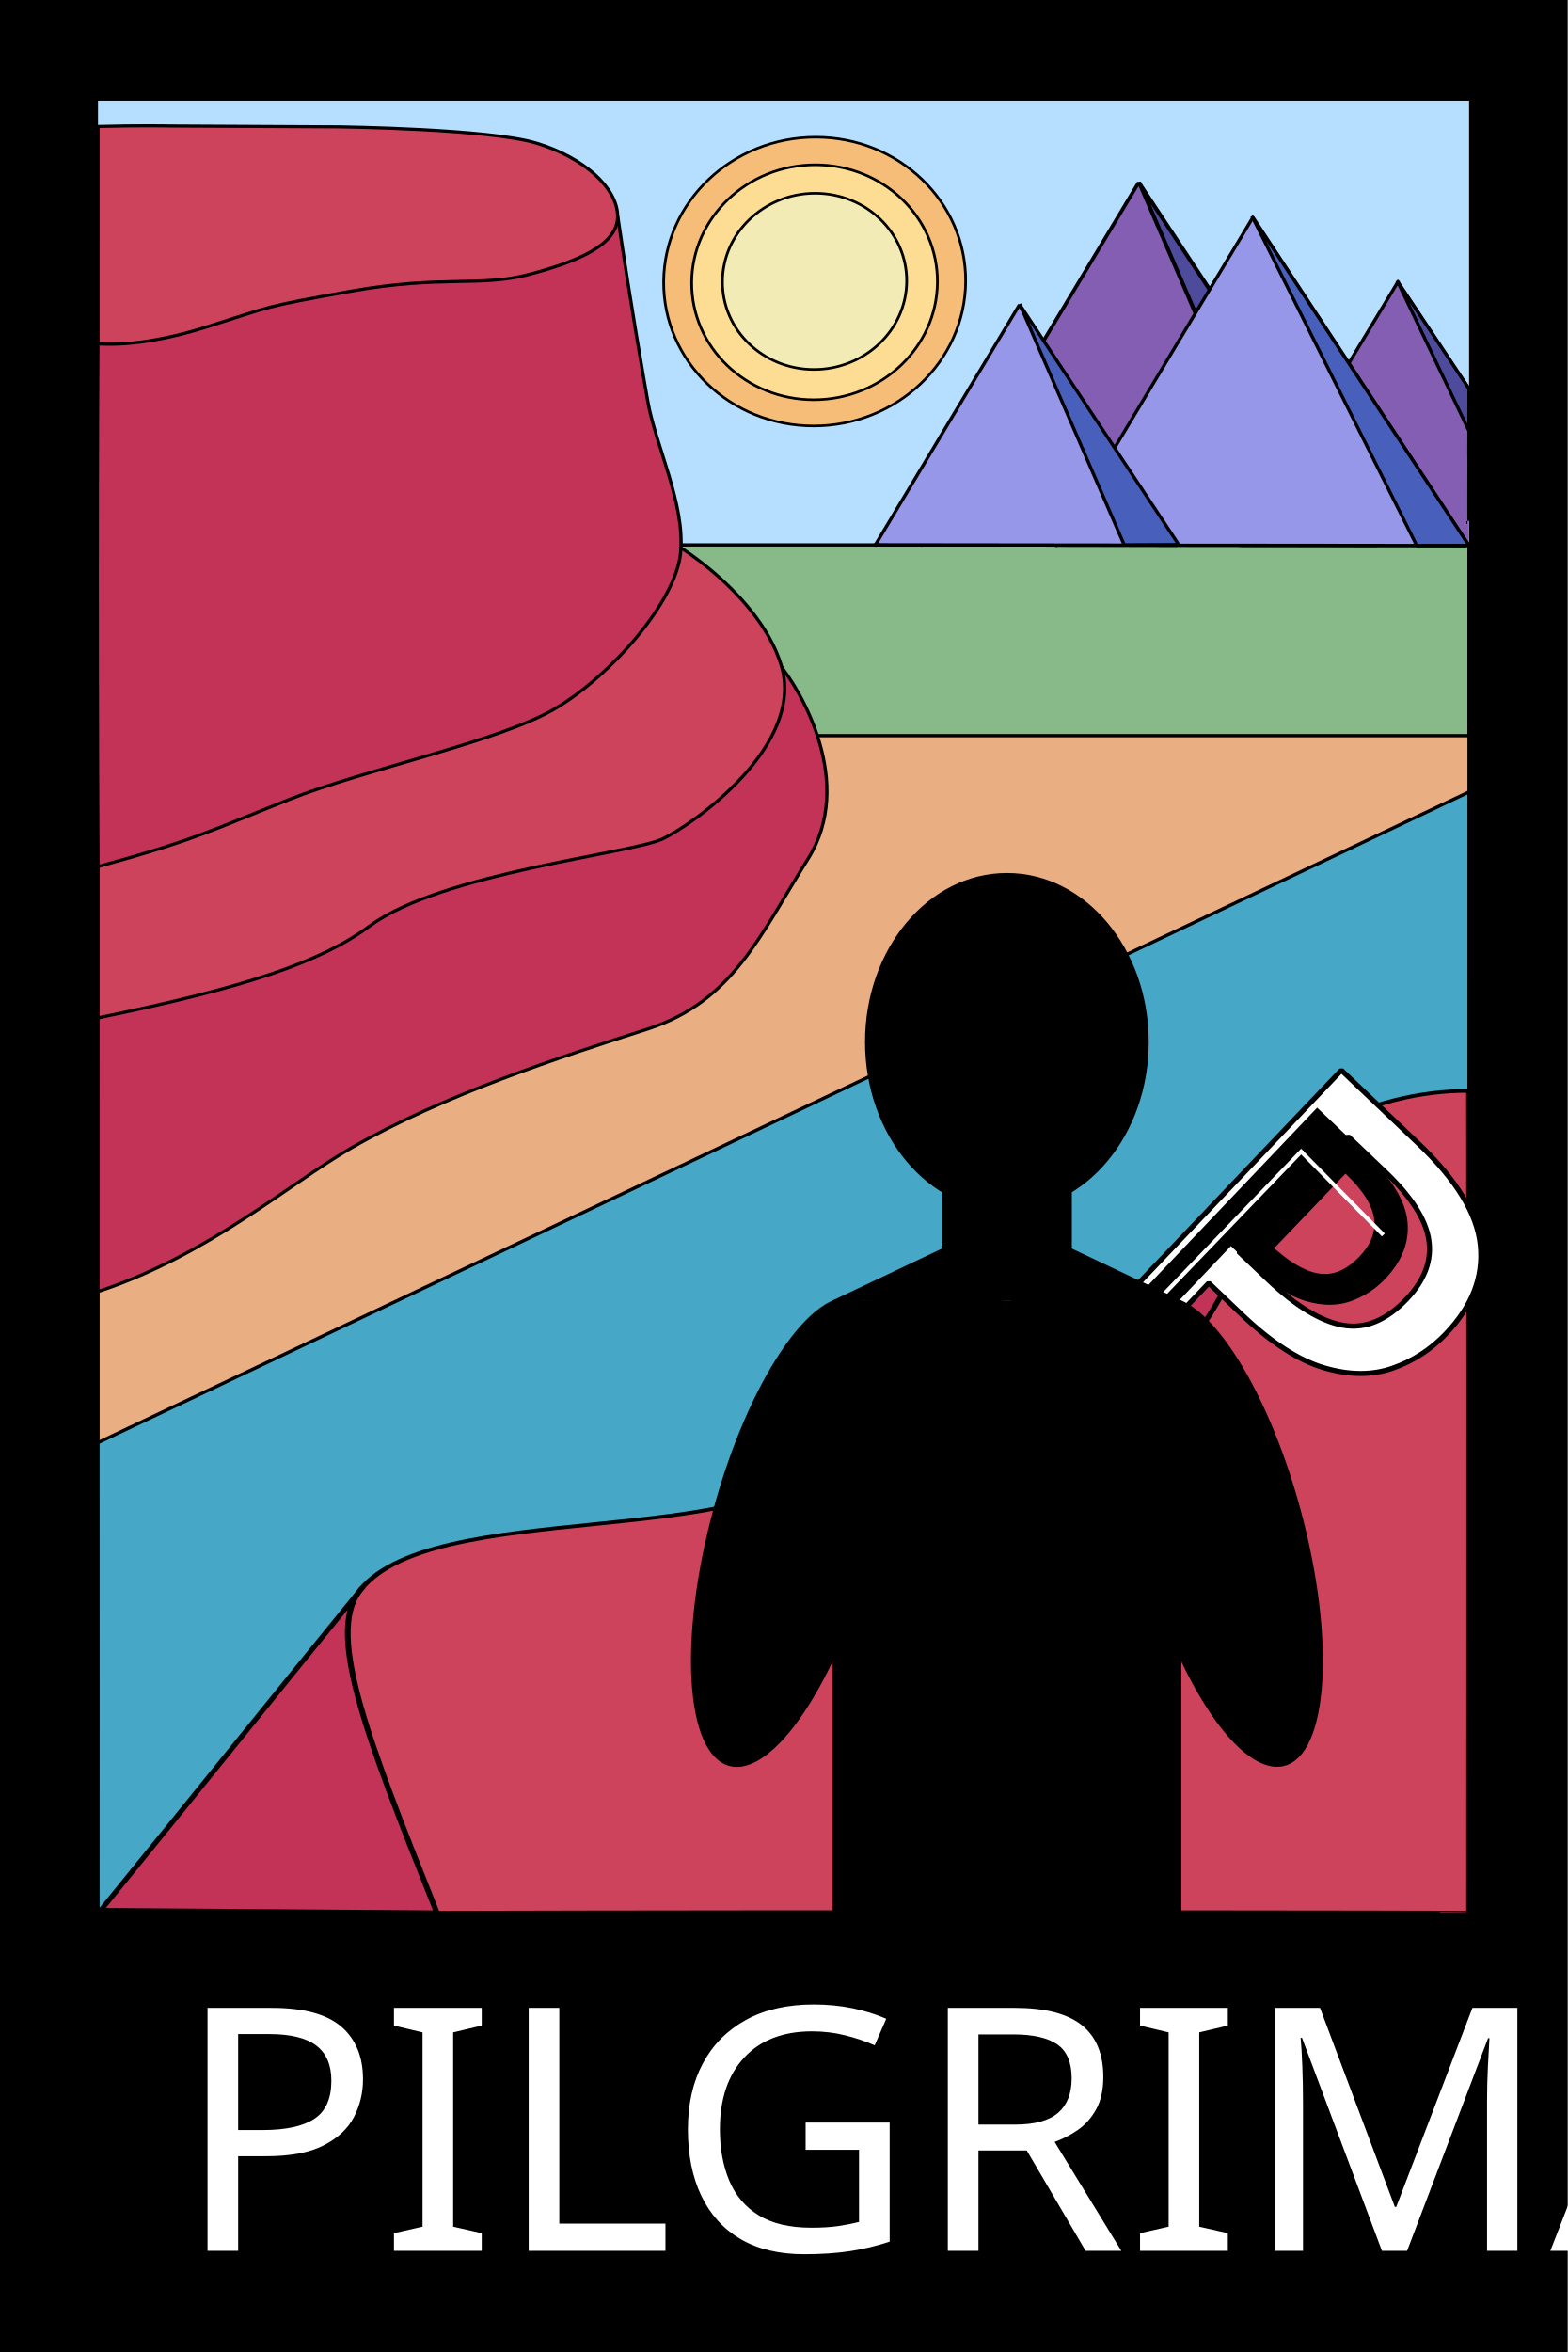
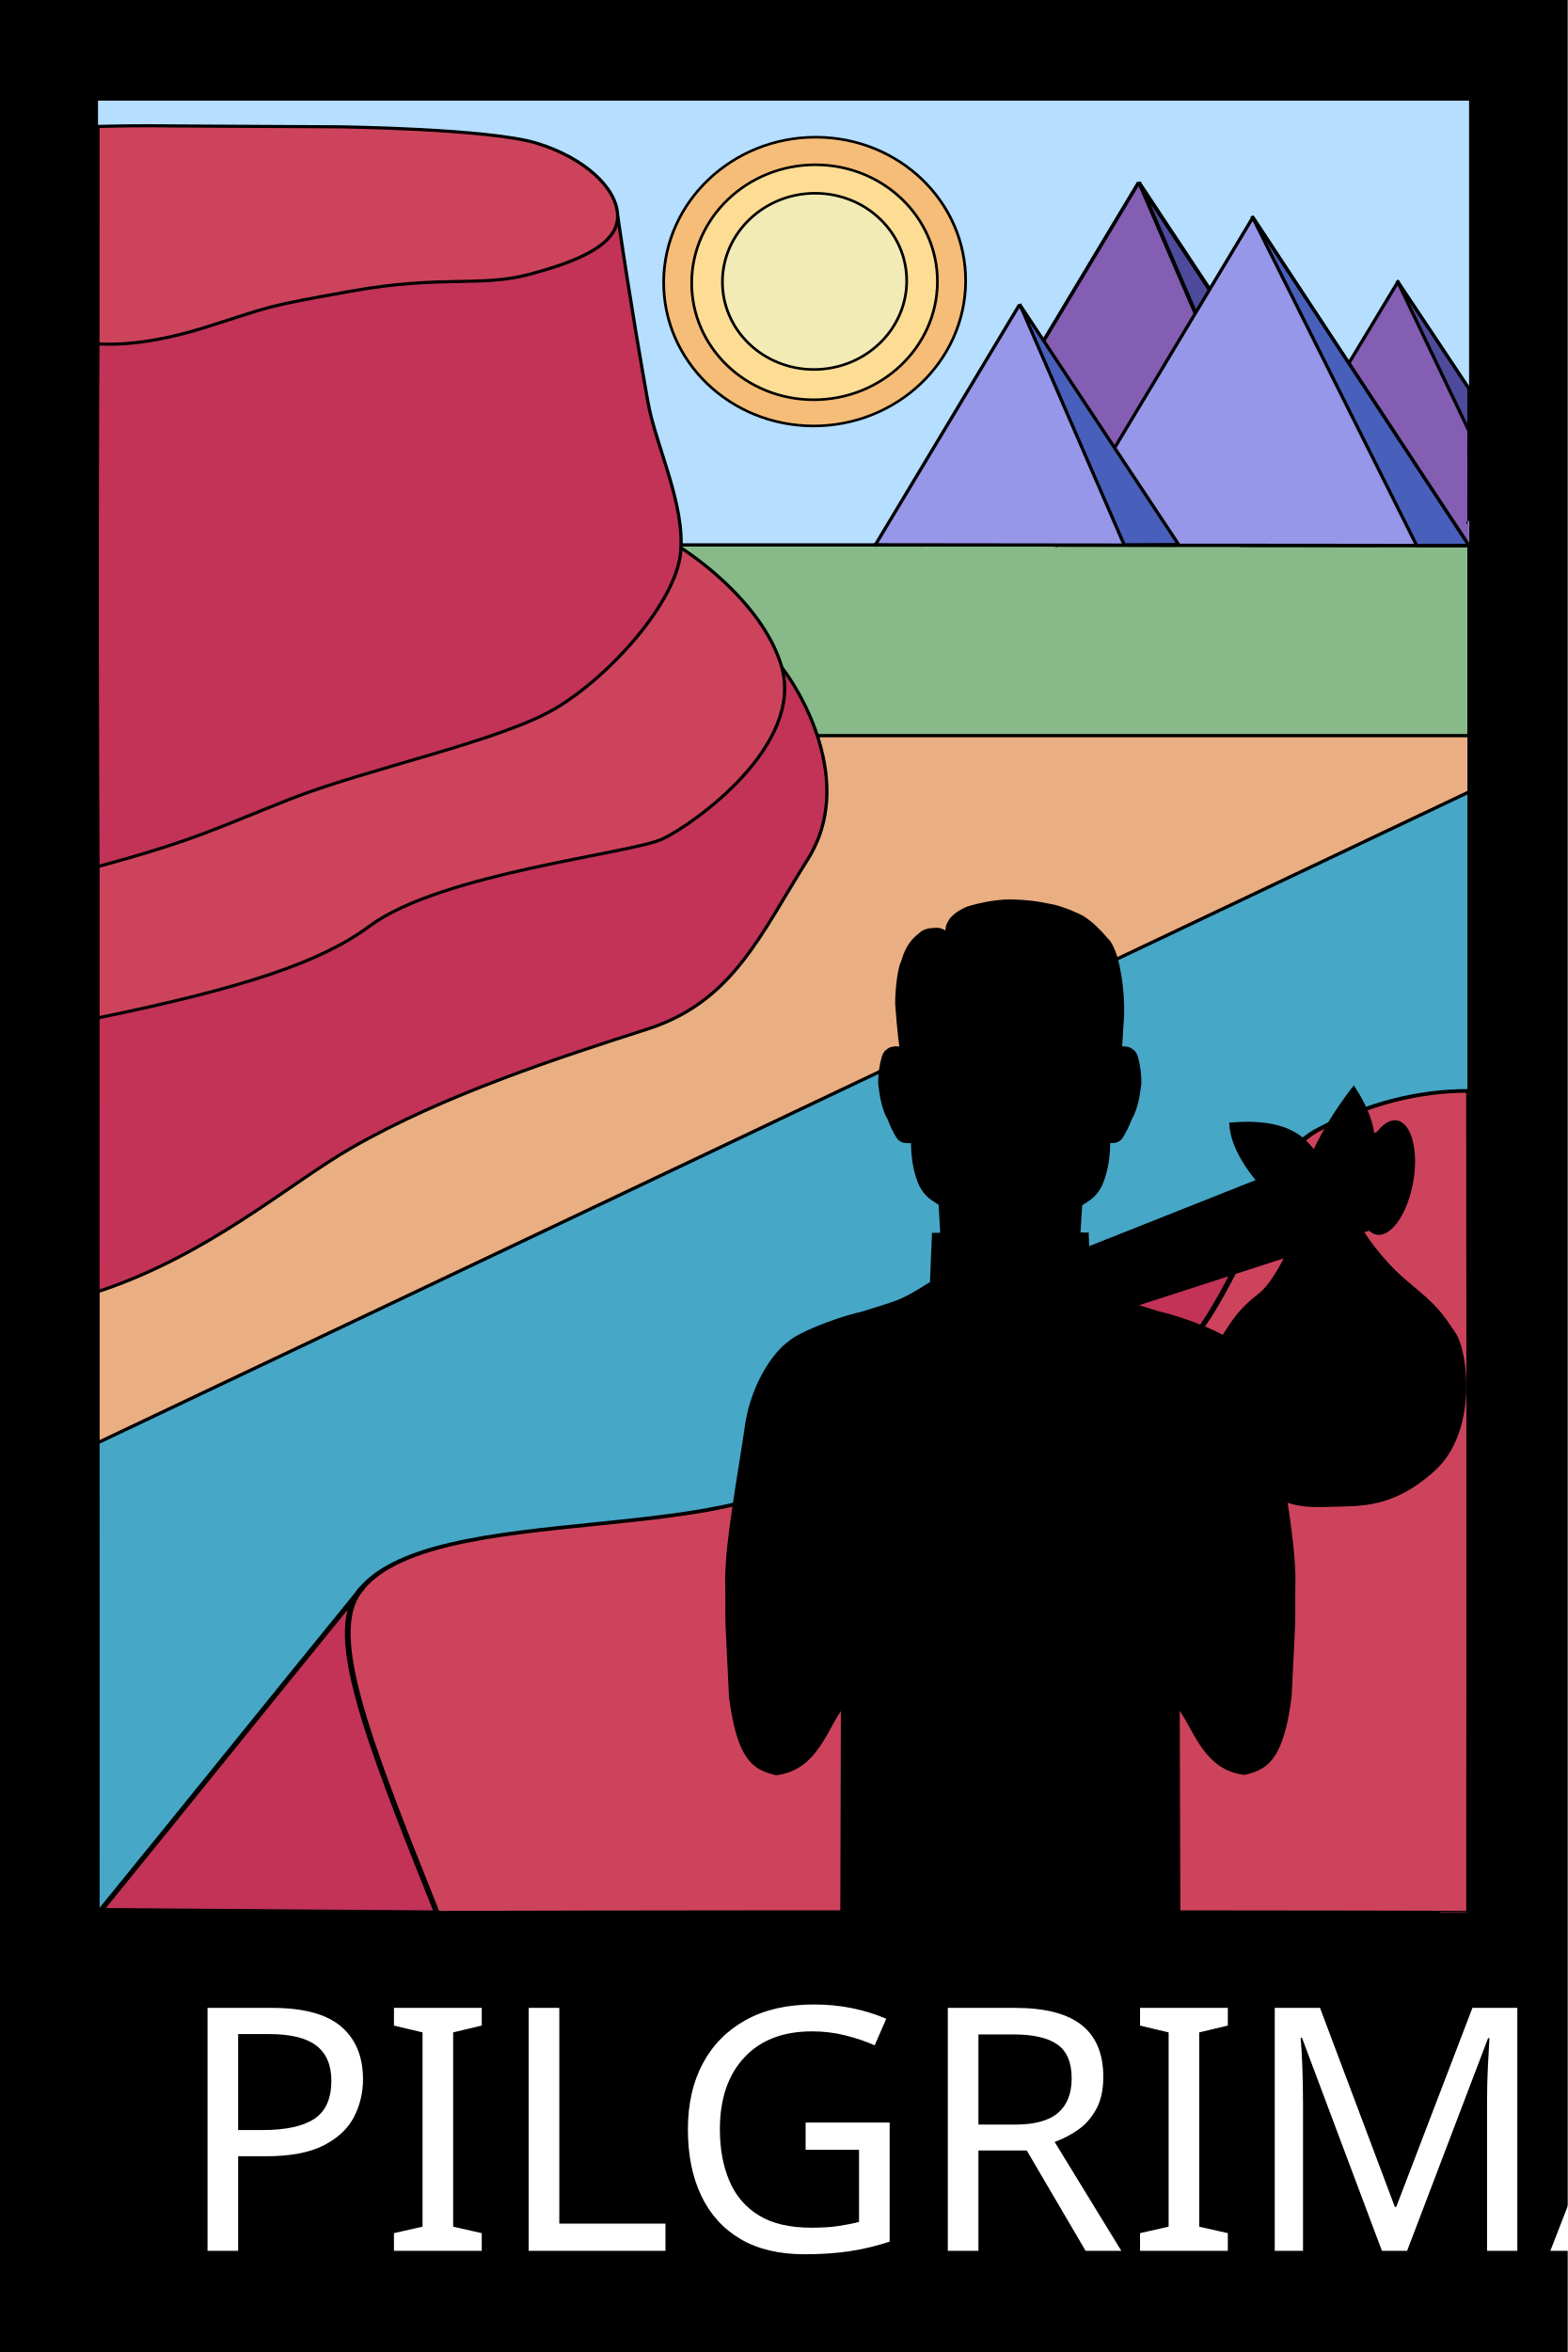
<svg xmlns="http://www.w3.org/2000/svg" xmlns:ns1="http://krita.org/namespaces/svg/krita" width="576pt" height="864pt" viewBox="0 0 576 864">
  <style>
@font-face {
    font-family: "Bebas Neue";
    font-style: normal;
    font-weight: 400;
    src: url("../fonts/bebas-neue.woff2") format("woff2");
}
</style>
  <defs />
  <rect id="shape0" fill="#000000" fill-rule="evenodd" stroke-opacity="0" stroke="#000000" stroke-width="0" stroke-linecap="square" stroke-linejoin="bevel" width="576" height="864" />
  <text id="shape01" ns1:useRichText="true" ns1:textVersion="2" transform="translate(64.125, 826.84)" fill="#ffffff" stroke-opacity="0" stroke="#000000" stroke-width="0" stroke-linecap="square" stroke-linejoin="bevel" font-family="Bebas Neue" font-size="125" font-size-adjust="0.539" font-stretch="normal" letter-spacing="0" word-spacing="0">
    <tspan x="0">PILGRIMAGE</tspan>
  </text>
  <rect id="shape2" transform="matrix(1 0 0 1.094596 36.0075 36.96962)" fill="#b5deff" fill-rule="evenodd" stroke-opacity="0" stroke="#000000" stroke-width="0" stroke-linecap="square" stroke-linejoin="bevel" width="503.762" height="149.313" />
  <ellipse id="shape02" transform="matrix(0.8262983 0.0004597111 -0.006003963 0.7899979 244.2457 50.36194)" rx="67.14" ry="67.14" cx="67.14" cy="67.14" fill="#f5bd77" fill-rule="evenodd" stroke="#000000" stroke-width="1.2" stroke-linecap="square" stroke-linejoin="bevel" />
  <ellipse id="shape01" transform="matrix(0.8262983 0.0004597111 -0.006003963 0.789998 254.4659 60.50567)" rx="54.633" ry="54.633" cx="54.633" cy="54.633" fill="#fcdd93" fill-rule="evenodd" stroke="#000000" stroke-width="1.2" stroke-linecap="square" stroke-linejoin="bevel" />
  <ellipse id="shape02" transform="matrix(0.8262983 0.0004597111 -0.006003963 0.789998 265.6792 70.9769)" rx="40.969" ry="40.969" cx="40.969" cy="40.969" fill="#f2ebb5" fill-rule="evenodd" stroke="#000000" stroke-width="1.2" stroke-linecap="square" stroke-linejoin="bevel" />
  <rect id="shape1" transform="matrix(1 0 0 0.9728056 36.01125 200.3775)" fill="#eaae83" fill-rule="evenodd" stroke="#000000" stroke-width="1.2" stroke-linecap="square" stroke-linejoin="bevel" width="503.756" height="516.127" />
  <rect id="shape03" transform="translate(225.3375, 200.175)" fill="#88b988" fill-rule="evenodd" stroke="#000000" stroke-width="1.2" stroke-linecap="square" stroke-linejoin="bevel" width="314.4" height="70.065" />
  <path id="shape04" transform="matrix(0.9877597 0.1559831 -0.1559831 0.9877597 85.08725 219.1061)" fill="#47a7c7" fill-rule="evenodd" stroke="#000000" stroke-width="1.2" stroke-linecap="square" stroke-linejoin="bevel" d="M0 314.696L460.307 0L482.312 139.367L26.914 485.103L14.927 409.027L9.65894e-15 314.696" />
  <path id="shape05" transform="matrix(1.746438 0 0 1.117121 126.9974 400.7425)" fill="#ce435c" fill-rule="evenodd" stroke="#000000" stroke-width="1.2" stroke-linecap="square" stroke-linejoin="bevel" d="M15.177 270.251C6.537 242.411 1.489 212.184 0.049 180.504C-2.111 132.984 68.448 150.984 94.368 129.024C120.288 107.064 156.768 97.824 171.888 88.104C187.008 78.384 188.809 25.584 204.769 12.624C215.409 3.984 226.02 -0.079 236.339 0.001C236.344 3.701 236.339 7.447 236.343 11.431C236.432 104.544 236.344 270.236 236.345 270.255C236.381 270.112 109.611 269.82 15.177 270.251Z" />
  <path id="shape11" transform="matrix(1.746438 0 0 1.117121 374.22 425.5388)" fill="#c23357" fill-rule="evenodd" stroke="#000000" stroke-width="1.2" stroke-linecap="square" stroke-linejoin="bevel" d="M56.161 0C45.872 38.339 38.272 59.627 33.521 63.586C28.769 67.546 17.543 73.187 0 79.876C0.017 79.99 18.826 52.948 56.161 0Z" />
  <path id="shape21" transform="matrix(1.76032 0 0 1.123217 37.16553 583.1086)" fill="#c23357" fill-rule="evenodd" stroke="#000000" stroke-width="1.2" stroke-linecap="square" stroke-linejoin="bevel" d="M54.566 0C35.497 36.681 19.069 68.779 0 105.46L70.033 106.266C54.913 47.067 46.566 13.28 54.566 0Z" />
  <path id="shape3" transform="matrix(0.991589 0 -0.001135969 0.9566866 36.17322 203.0498)" fill="#c23357" fill-rule="evenodd" stroke="#000000" stroke-width="1.2" stroke-linecap="square" stroke-linejoin="bevel" d="M0.15 283.703C40.95 269.783 70.767 242.399 93.807 228.639C128.367 207.999 171.927 193.479 203.607 182.919C235.287 172.359 245.247 146.919 263.007 117.639C280.767 88.358 260.127 52.599 252.447 42.999C244.767 33.399 206.847 -3.561 164.127 0.279C121.407 4.119 116.127 9.879 74.847 9.399C47.327 9.079 22.687 7.159 0.927 3.639C-0.149 3.886 -0.061 103.938 0.089 236.67C0.11 252.027 0.127 267.553 0.15 283.703Z" />
  <path id="shape4" transform="matrix(0.991589 0 -0.001135969 0.9566866 36.10196 199.5022)" fill="#ce435c" fill-rule="evenodd" stroke="#000000" stroke-width="1.2" stroke-linecap="square" stroke-linejoin="bevel" d="M0.114 182.303C54.471 170.765 82.849 160.801 100.61 147.121C127.25 126.601 197.871 119.279 209.391 113.519C220.911 107.759 262.127 77.547 253.127 46.947C244.127 16.347 204.565 -5.516 214.247 1.227C223.929 7.97 172.922 77.837 86.446 75.387C-0.029 72.937 -0.786 67.039 0.491 67.217C-0.225 68.902 0.028 75.367 0.114 182.303Z" />
  <path id="shape5" transform="matrix(0.991589 0 -0.001135969 0.9566866 35.87184 79.47375)" fill="#c23357" fill-rule="evenodd" stroke="#000000" stroke-width="1.2" stroke-linecap="square" stroke-linejoin="bevel" d="M0.423 249.694C35.877 239.594 42.06 235.937 70.86 224.057C99.66 212.177 149.126 201.638 169.74 189.017C190.354 176.396 214.343 148.053 216.143 129.333C217.943 110.613 206.82 87.977 203.94 71.057C202.02 59.777 197.922 36.16 192.722 0C170.322 13.92 154.38 20.057 143.82 18.617C127.98 16.457 107.34 25.457 77.1 31.577C46.86 37.697 62.34 34.577 35.34 24.137C17.34 17.177 5.47 15.911 0.43 19.991C0.002 42.857 -0.269 143.758 0.423 249.694Z" />
  <path id="shape6" transform="matrix(0.991589 0 -0.001135969 0.9566866 35.99706 46.19106)" fill="#ce435c" fill-rule="evenodd" stroke="#000000" stroke-width="1.2" stroke-linecap="square" stroke-linejoin="bevel" d="M0.079 83.799C0.418 83.54 14.325 85.753 39.907 77.401C65.488 69.05 60.188 69.77 93.841 63.517C127.494 57.264 141.751 62.054 159.812 57.081C177.873 52.108 192.607 45.731 192.598 34.84C192.59 23.95 180.112 12.181 162.417 6.657C144.722 1.133 90.109 0.446 89.575 0.411C89.042 0.376 26.995 0.085 26.657 0.072C26.319 0.06 15.502 -0.169 0.003 0.26C-0.019 9.907 0.081 57.296 0.079 83.799Z" />
  <path id="shape06" transform="matrix(0.9982345 0 0 1.000154 455.2642 103.56)" fill="#845eb2" fill-rule="evenodd" stroke="#000000" stroke-width="1.2" stroke-linecap="square" stroke-linejoin="bevel" d="M58.44 0L0 96.72L84.614 96.814C84.615 96.825 84.624 93.24 84.614 87.796C84.619 87.713 84.575 75.028 84.622 67.775C84.621 67.772 84.536 59.309 84.629 51.625C84.617 51.559 84.615 44.721 84.639 42.887C84.63 42.826 84.641 40.419 84.634 40.389C84.632 39.992 84.631 39.256 84.629 39.255L58.44 0" />
  <path id="shape011" transform="matrix(1.10468 0 0 1.10468 338.4525 67.14)" fill="#845eb2" fill-rule="evenodd" stroke="#000000" stroke-width="1.2" stroke-linecap="square" stroke-linejoin="bevel" d="M0 120.321L72.295 0L151.717 120.491L0 120.321" />
  <path id="shape011" transform="matrix(1.525444 0 0 1.525444 418.8044 67.6071)" fill="#4e4b9c" fill-rule="evenodd" stroke="#000000" stroke-width="0.96" stroke-linecap="square" stroke-linejoin="bevel" d="M0.056 0.111L57.302 86.542L37.284 86.55L0 0" />
  <path id="shape12" transform="translate(513.6292, 103.695)" fill="#4e4b9c" fill-rule="evenodd" stroke="#000000" stroke-width="1.2" stroke-linecap="square" stroke-linejoin="bevel" d="M0 0C8.721 13.039 17.476 26.065 26.104 39.142L26.093 54.585L0 0" />
  <path id="shape07" transform="matrix(0.999798 0 0 1.000978 388.0699 79.83239)" fill="#9797e9" fill-rule="evenodd" stroke="#000000" stroke-width="1.2" stroke-linecap="square" stroke-linejoin="bevel" d="M0 120.321L72.295 0L151.717 120.491C152.029 120.432 50.471 120.327 0 120.321" />
  <path id="shape012" transform="matrix(0.999798 0 0 1.000978 321.6459 112.0545)" fill="#9797e9" stroke="#000000" stroke-width="1.2" stroke-linecap="square" stroke-linejoin="bevel" d="M0 87.993L52.871 0L110.954 88.118L0 87.993" />
  <path id="shape13" transform="translate(374.9033, 112.2438)" fill="#485fbb" fill-rule="evenodd" stroke="#000000" stroke-width="1.2" stroke-linecap="square" stroke-linejoin="bevel" d="M0 0L58.167 87.823L38.141 87.907L0 0" />
  <path id="shape22" transform="translate(460.245, 79.875)" fill="#485fbb" fill-rule="evenodd" stroke="#000000" stroke-width="1.2" stroke-linecap="square" stroke-linejoin="bevel" d="M0 0L79.44 120.48L60.267 120.521L0 0" />
-   <text id="shape08" ns1:useRichText="true" ns1:textVersion="2" transform="matrix(0.07494379 0.07134163 -0.07134163 0.07494379 376.4315 486.3287)" fill="#ffffff" stroke="#000000" stroke-width="18" stroke-linecap="square" stroke-linejoin="bevel" font-family="Bebas Neue" font-size="2000" font-size-adjust="0.539" font-stretch="normal" letter-spacing="0" word-spacing="0">
-     <tspan x="0">P</tspan>
-   </text>
-   <text id="shape013" ns1:useRichText="true" ns1:textVersion="2" transform="matrix(0.07494379 0.07134163 -0.07134163 0.07494379 408.27 467.4712)" fill="#000000" stroke-opacity="0" stroke="#000000" stroke-width="0" stroke-linecap="square" stroke-linejoin="bevel" font-family="Bebas Neue" font-size="1300" font-size-adjust="0.539" font-stretch="normal" letter-spacing="0" word-spacing="0">
-     <tspan x="0">P</tspan>
-   </text>
-   <rect id="shape021" transform="matrix(0.0747479 0.0715469 -0.0715469 0.0747479 480.5341 416.9249)" fill="#000000" fill-rule="evenodd" stroke-opacity="0" stroke="#000000" stroke-width="0" stroke-linecap="square" stroke-linejoin="bevel" width="191.52" height="414.72" />
-   <path id="shape03" transform="matrix(0.1034675 0.0008253829 -0.0008253829 0.1034675 421.9253 422.5735)" fill="none" stroke="#ffffff" stroke-width="14.4" stroke-linecap="square" stroke-linejoin="miter" stroke-miterlimit="2" d="M542.662 0L0 573.135" />
-   <path id="shape04" transform="matrix(0.1034492 -0.002111113 -0.002111113 -0.1034492 479.3688 453.7063)" fill="none" stroke="#ffffff" stroke-width="14.4" stroke-linecap="square" stroke-linejoin="miter" stroke-miterlimit="2" d="M274.295 0L0 289.698" />
-   <rect id="shape09" transform="translate(305.88, 477.78)" fill="#000000" fill-rule="evenodd" stroke-opacity="0" stroke="#000000" stroke-width="0" stroke-linecap="square" stroke-linejoin="bevel" width="128.16" height="224.739" />
-   <rect id="shape14" transform="translate(346.3013, 435.6)" fill="#000000" fill-rule="evenodd" stroke-opacity="0" stroke="#000000" stroke-width="0" stroke-linecap="square" stroke-linejoin="bevel" width="47.518" height="42.259" />
-   <path id="shape23" transform="translate(305.6933, 448.0454)" fill="#000000" fill-rule="evenodd" stroke-opacity="0" stroke="#000000" stroke-width="0" stroke-linecap="square" stroke-linejoin="bevel" d="M0 29.783L62.77 0L62.632 30.293Z" />
-   <ellipse id="shape31" transform="matrix(0.9653571 0.2609324 -0.2609324 0.9653571 285.2304 468.9155)" rx="30.228" ry="89.04" cx="30.228" cy="89.04" fill="#000000" fill-rule="evenodd" stroke-opacity="0" stroke="#000000" stroke-width="0" stroke-linecap="square" stroke-linejoin="bevel" />
-   <path id="shape014" transform="matrix(-1 0 0 1 434.2098 448.0494)" fill="#000000" fill-rule="evenodd" stroke-opacity="0" stroke="#000000" stroke-width="0" stroke-linecap="square" stroke-linejoin="bevel" d="M0 29.783L62.77 0L62.632 30.293Z" />
-   <rect id="shape41" transform="translate(317.8303, 320.6971)" fill="#000000" fill-rule="evenodd" stroke-opacity="0" stroke="#000000" stroke-width="0" stroke-linecap="square" stroke-linejoin="bevel" width="104.238" height="124.138" rx="52.08" ry="62.069" />
-   <ellipse id="shape015" transform="matrix(-0.965357 0.2609324 0.2609324 0.965357 454.6917 468.876)" rx="30.228" ry="89.04" cx="30.228" cy="89.04" fill="#000000" fill-rule="evenodd" stroke-opacity="0" stroke="#000000" stroke-width="0" stroke-linecap="square" stroke-linejoin="bevel" />
+   <path id="shape61" transform="matrix(2.807332 -1.563612 1.563612 2.807332 449.2426 413.7512)" fill="#000000" fill-rule="evenodd" stroke-opacity="0" stroke="#000000" stroke-width="0" stroke-linecap="square" stroke-linejoin="bevel" d="M5.789 14.251C2.755 13 0.941 10.764 0.347 7.544C-0.246 4.323 -0.079 1.809 0.85 0C4.52 1.61 6.734 3.583 7.489 5.918C8.245 8.253 8.083 10.668 7.003 13.164C7.003 13.164 6.599 13.526 5.789 14.251Z" />
+   <path id="shape013" transform="matrix(2.729319 1.696116 -1.696116 2.729319 496.7195 398.2548)" fill="#000000" fill-rule="evenodd" stroke-opacity="0" stroke="#000000" stroke-width="0" stroke-linecap="square" stroke-linejoin="bevel" d="M4.857 13.832C2.493 14.692 1.034 13.559 0.481 10.433C-0.073 7.307 -0.148 3.829 0.254 0C3.675 1.563 5.737 3.478 6.441 5.744C7.146 8.01 6.995 10.354 5.989 12.777C5.989 12.777 5.611 13.129 4.857 13.832Z" />
+   <path id="shape7" transform="matrix(3.206123 -0.2162632 0.2162632 3.206123 439.656 451.6506)" fill="#000000" fill-rule="evenodd" stroke-opacity="0" stroke="#000000" stroke-width="0" stroke-linecap="square" stroke-linejoin="bevel" d="M18.306 0.152C19.924 3.258 21.774 5.782 23.855 7.725C26.977 10.639 27.37 11.43 28.732 13.769C30.094 16.108 30.473 25.253 25.363 29.311C20.253 33.37 16.57 32.776 13.246 32.667C9.922 32.559 8.44 32.38 4.504 29.779C0.568 27.178 -1.193 17.714 0.871 14.273C2.936 10.831 4.38 9.248 6.614 7.772C8.848 6.296 11.946 0.169 11.31 0.015C11.779 -0.113 12.713 0.63 18.306 0.152Z" />
+   <ellipse id="shape08" transform="matrix(1.295384 0.2410393 -0.2390118 1.320657 503.7167 409.824)" rx="7.445" ry="15.88" cx="7.445" cy="15.88" fill="#000000" fill-rule="evenodd" stroke-opacity="0" stroke="#000000" stroke-width="0" stroke-linecap="square" stroke-linejoin="bevel" />
+   <path id="shape14" transform="matrix(1.145418 0.660712 -0.6505106 1.168629 439.0777 373.2794)" fill="#000000" fill-rule="evenodd" stroke-opacity="0" stroke="#000000" stroke-width="0" stroke-linecap="square" stroke-linejoin="bevel" d="M71.52 26.88L15.12 87.6L0 75.84L61.92 0C61.92 0 65.12 8.96 71.52 26.88Z" />
+   <path id="shape09" transform="matrix(-0.5478591 -0.04114148 -0.04114148 0.5478591 337.7448 385.8068)" fill="#000000" fill-rule="evenodd" stroke="#000000" stroke-width="3.048" stroke-linecap="square" stroke-linejoin="bevel" d="M12.728 0.212C14.941 -0.267 17.048 0.099 19.092 0.976C20.706 2.074 22.374 3.01 23.165 6.576C24.367 12.028 24.675 18.308 24.183 24.268C22.485 32.427 20.926 39.906 16.228 47.051C15.268 49.044 12.246 55.49 8.591 59.651C5.982 61.533 3.373 61.042 0.764 60.797L0 21.34C2.391 8.491 6.633 1.448 12.728 0.212Z" />
+   <path id="shape014" transform="matrix(0.5480967 -0.03784459 0.03784459 0.5480967 404.3534 385.7715)" fill="#000000" fill-rule="evenodd" stroke="#000000" stroke-width="3.048" stroke-linecap="square" stroke-linejoin="bevel" d="M12.728 0.212C14.941 -0.267 17.048 0.099 19.092 0.976C20.706 2.074 22.374 3.01 23.165 6.576C24.367 12.028 24.675 18.308 24.183 24.268C22.485 32.427 20.926 39.906 16.228 47.051C15.268 49.044 12.246 55.49 8.591 59.651C5.982 61.533 3.373 61.042 0.764 60.797L0 21.34C2.391 8.491 6.633 1.448 12.728 0.212Z" />
+   <path id="shape015" transform="matrix(0.5193789 0.00156241 -0.00156241 0.5193789 335.2236 387.5578)" fill="#000000" fill-rule="evenodd" stroke="#000000" stroke-width="3.048" stroke-linecap="square" stroke-linejoin="bevel" d="M0 0.655L0.764 63.785C1.038 74.546 2.951 83.995 6.619 92.041C11.201 100.336 15.783 101.807 20.365 105.024L21.637 126.406L69.495 126.406L69.495 1.164C68.646 -0.194 45.481 -0.364 0 0.655Z" />
+   <path id="shape021" transform="matrix(-0.5193789 -0.00156241 -0.00156241 0.5193789 407.5983 387.7781)" fill="#000000" fill-rule="evenodd" stroke="#000000" stroke-width="3.048" stroke-linecap="square" stroke-linejoin="bevel" d="M0 0.655L0.764 63.785C1.038 74.546 2.951 83.995 6.619 92.041C11.201 100.336 15.783 101.807 20.365 105.024L21.637 126.406L69.495 126.406L69.495 1.164C68.646 -0.194 45.481 -0.364 0 0.655Z" />
+   <path id="shape15" transform="matrix(0.4862527 0.001462759 -0.001462759 0.4862527 329.7582 330.9979)" fill="#000000" fill-rule="evenodd" stroke="#000000" stroke-width="3.048" stroke-linecap="square" stroke-linejoin="bevel" d="M5.494 126.388C3.32 111.821 1.435 96.869 0.275 80.95C-0.698 75.808 0.985 53.034 4.094 46.584C5.036 45.042 6.735 33.223 17.204 25.583C19.551 23.089 23.003 21.884 27.386 21.765C32.866 20.952 35.01 23.475 38.332 24.82C36.88 19.561 39.054 16.84 40.877 13.873C44.361 9.895 48.6 7.427 53.096 5.473C63.359 2.338 74.651 0.083 85.592 0C96.573 0.282 104.064 0.931 117.881 3.818C127.355 6.194 134.076 9.461 139.137 11.837C148.166 17.365 153.929 24.345 160.011 31.183C165.241 40.093 166.536 49.002 168.157 57.912C169.496 67.331 170.292 76.749 169.939 86.168C169.43 94.771 168.92 103.579 168.411 111.878C168.46 116.09 167.738 121.458 167.139 126.643C167.139 126.643 113.257 126.558 5.494 126.388Z" />
+   <path id="shape010" transform="matrix(0.4882221 0 0 0.4882221 267.1924 452.7586)" fill="#000000" fill-rule="evenodd" stroke="#000000" stroke-width="3.048" stroke-linecap="square" stroke-linejoin="bevel" d="M155.575 1.818L213.895 0L213.895 516.848L86.606 516.848L87.081 355.421L86.452 356.224L85.833 357.047L85.223 357.891L84.621 358.754L84.026 359.634L83.438 360.532L82.856 361.445L82.279 362.373L81.707 363.315L81.138 364.27L80.572 365.237L80.008 366.214L79.446 367.202L78.884 368.198L78.322 369.202L77.76 370.213L77.196 371.229L76.63 372.25L76.06 373.276L75.487 374.303L74.91 375.333L74.327 376.363L73.738 377.394L73.142 378.422L72.539 379.449L71.928 380.472L71.307 381.491L70.677 382.505L70.037 383.512L69.385 384.512L68.721 385.504L68.045 386.486L67.355 387.458L66.651 388.419L65.932 389.367L65.197 390.302L64.446 391.222L63.678 392.127L62.892 393.016L62.087 393.887L61.263 394.74L60.418 395.574L59.553 396.386L58.666 397.178L57.757 397.947L56.824 398.693L55.868 399.414L54.887 400.109L53.881 400.779L52.848 401.42L51.789 402.033L50.702 402.617L49.587 403.17L48.443 403.692L47.269 404.181L46.064 404.636L44.828 405.057L43.56 405.442L42.259 405.791L40.925 406.102L39.556 406.375L38.152 406.607L36.713 406.8L36.05 406.618L35.387 406.436L34.725 406.252L34.064 406.065L33.404 405.874L32.745 405.678L32.088 405.476L31.432 405.266L30.779 405.047L30.127 404.819L29.477 404.58L28.83 404.328L28.185 404.064L27.543 403.785L26.904 403.491L26.267 403.181L25.634 402.852L25.004 402.505L24.378 402.138L23.755 401.75L23.137 401.339L22.522 400.905L21.911 400.447L21.305 399.962L20.703 399.452L20.106 398.913L19.513 398.345L18.926 397.747L18.344 397.117L17.767 396.455L17.196 395.759L16.63 395.029L16.071 394.263L15.517 393.459L14.969 392.618L14.428 391.737L13.894 390.816L13.366 389.853L12.845 388.847L12.331 387.798L11.824 386.703L11.325 385.563L10.833 384.375L10.349 383.139L9.873 381.853L9.404 380.517L8.944 379.128L8.493 377.687L8.05 376.192L7.616 374.641L7.19 373.034L6.774 371.37L6.367 369.647L5.969 367.864L5.581 366.02L5.203 364.114L4.834 362.145L4.476 360.112L4.128 358.013L3.79 355.848L3.463 353.615L3.146 351.313L2.841 348.941L2.67 345.399L2.506 342.013L2.35 338.779L2.2 335.694L2.057 332.753L1.921 329.952L1.791 327.286L1.667 324.751L1.55 322.344L1.439 320.06L1.333 317.894L1.233 315.843L1.139 313.903L1.05 312.068L0.966 310.336L0.887 308.701L0.814 307.16L0.745 305.708L0.68 304.341L0.62 303.056L0.565 301.847L0.513 300.711L0.465 299.643L0.422 298.639L0.382 297.695L0.345 296.807L0.312 295.97L0.282 295.181L0.255 294.435L0.231 293.728L0.21 293.056L0.191 292.414L0.175 291.798L0.161 291.205L0.149 290.63L0.14 290.068L0.132 289.516L0.125 288.97L0.12 288.424L0.117 287.876L0.115 287.32L0.113 286.753L0.113 286.17L0.114 285.567L0.115 284.94L0.116 284.285L0.118 283.598L0.12 282.874L0.121 282.109L0.123 281.299L0.124 280.439L0.125 279.527L0.125 278.556L0.124 277.524L0.123 276.426L0.12 275.257L0.116 274.014L0.111 272.692L0.103 271.288L0.095 269.796L0.084 268.213L0.071 266.535L0.056 264.757L0.023 263.47L0.004 262.149L0 260.795L0.011 259.407L0.036 257.988L0.074 256.537L0.126 255.056L0.191 253.545L0.269 252.005L0.36 250.438L0.462 248.843L0.577 247.221L0.703 245.574L0.84 243.902L0.988 242.207L1.146 240.488L1.315 238.746L1.493 236.983L1.681 235.199L1.879 233.395L2.085 231.571L2.3 229.73L2.523 227.87L2.754 225.994L2.992 224.102L3.238 222.194L3.49 220.272L3.75 218.337L4.015 216.388L4.287 214.428L4.564 212.456L4.847 210.474L5.134 208.482L5.426 206.482L5.723 204.473L6.023 202.457L6.327 200.435L6.635 198.406L6.945 196.374L7.258 194.337L7.574 192.296L7.891 190.254L8.211 188.209L8.531 186.164L8.853 184.119L9.176 182.075L9.499 180.032L9.822 177.991L10.144 175.954L10.466 173.92L10.788 171.891L11.108 169.868L11.426 167.851L11.743 165.842L12.058 163.84L12.369 161.847L12.679 159.863L12.984 157.89L13.287 155.928L13.586 153.978L13.88 152.041L14.17 150.117L14.455 148.208L14.678 146.535L14.923 144.88L15.189 143.242L15.475 141.622L15.781 140.02L16.106 138.436L16.449 136.871L16.811 135.323L17.19 133.795L17.586 132.285L17.998 130.794L18.425 129.323L18.868 127.87L19.324 126.437L19.795 125.024L20.279 123.63L20.775 122.257L21.284 120.903L21.803 119.57L22.334 118.257L22.875 116.964L23.425 115.692L23.984 114.442L24.552 113.212L25.127 112.003L25.71 110.816L26.299 109.651L26.895 108.507L27.495 107.385L28.101 106.285L28.711 105.207L29.324 104.151L29.94 103.118L30.559 102.108L31.179 101.121L31.801 100.156L32.423 99.215L33.046 98.297L33.667 97.403L34.288 96.532L34.907 95.685L35.523 94.862L36.136 94.063L36.746 93.289L37.352 92.539L37.953 91.813L38.548 91.113L39.137 90.437L39.72 89.786L40.296 89.161L40.864 88.561L41.424 87.987L41.974 87.439L42.515 86.916L43.046 86.42L43.566 85.95L44.075 85.506L44.572 85.089L45.056 84.699L45.527 84.335L45.984 83.999L46.427 83.69L46.855 83.408L47.18 83.085L47.541 82.754L47.937 82.416L48.368 82.07L48.833 81.719L49.33 81.361L49.86 80.997L50.42 80.627L51.01 80.252L51.629 79.872L52.276 79.487L52.95 79.098L53.65 78.705L54.376 78.308L55.126 77.908L55.9 77.505L56.695 77.099L57.513 76.69L58.351 76.28L59.209 75.868L60.086 75.454L60.98 75.039L61.892 74.624L62.819 74.208L63.762 73.792L64.718 73.376L65.688 72.96L66.67 72.546L67.664 72.132L68.668 71.72L69.681 71.31L70.704 70.902L71.733 70.497L72.77 70.094L73.812 69.695L74.859 69.298L75.91 68.906L76.964 68.518L78.02 68.134L79.077 67.755L80.135 67.381L81.191 67.012L82.246 66.649L83.299 66.292L84.348 65.941L85.393 65.597L86.432 65.26L87.465 64.931L88.491 64.609L89.508 64.295L90.517 63.989L91.515 63.692L92.503 63.404L93.479 63.125L94.442 62.856L95.391 62.597L96.326 62.348L97.245 62.11L98.148 61.882L99.033 61.666L99.9 61.461L100.748 61.269L101.575 61.088L102.966 60.643L104.311 60.214L105.613 59.801L106.871 59.403L108.088 59.019L109.264 58.649L110.402 58.291L111.503 57.946L112.567 57.613L113.597 57.29L114.593 56.978L115.557 56.675L116.491 56.381L117.396 56.095L118.272 55.817L119.122 55.545L119.947 55.28L120.748 55.02L121.527 54.766L122.284 54.515L123.022 54.268L123.741 54.023L124.443 53.781L125.13 53.54L125.802 53.3L126.461 53.06L127.109 52.82L127.747 52.578L128.375 52.335L128.996 52.088L129.611 51.839L130.221 51.586L130.828 51.328L131.432 51.065L132.036 50.795L132.641 50.52L133.247 50.237L133.857 49.945L134.472 49.646L135.092 49.337L135.72 49.018L136.357 48.688L137.004 48.347L137.662 47.994L138.334 47.628L139.019 47.249L139.72 46.856L140.439 46.448L141.175 46.025L141.931 45.585L142.708 45.129L143.507 44.656L144.331 44.164L145.179 43.654L146.054 43.124L146.956 42.574L147.888 42.004L148.85 41.412L149.844 40.797L150.872 40.16L151.934 39.5L153.032 38.815L154.167 38.106L154.163 38.092L154.16 38.05L154.158 37.98L154.157 37.882L154.158 37.757L154.16 37.603L154.163 37.422L154.168 37.213L154.174 36.976L154.181 36.71L154.189 36.417L154.199 36.097L154.21 35.748L154.222 35.371L154.236 34.966L154.251 34.534L154.267 34.074L154.284 33.585L154.303 33.069L154.323 32.525L154.344 31.953L154.366 31.353L154.39 30.725L154.415 30.069L154.442 29.386L154.469 28.674L154.498 27.935L154.528 27.168L154.56 26.372L154.592 25.549L154.626 24.698L154.662 23.819L154.698 22.912L154.736 21.978L154.775 21.015L154.816 20.024L154.857 19.006L154.9 17.96L154.944 16.885L154.99 15.783L155.037 14.653L155.085 13.495L155.134 12.309L155.185 11.095L155.237 9.854L155.29 8.584L155.344 7.287L155.4 5.961L155.457 4.608L155.515 3.227L155.575 1.818" />
+   <path id="shape011" transform="matrix(-0.4882221 0 0 0.4882221 475.2304 452.6507)" fill="#000000" fill-rule="evenodd" stroke="#000000" stroke-width="3.048" stroke-linecap="square" stroke-linejoin="bevel" d="M155.575 1.818L213.895 0L213.895 516.848L86.606 516.848L87.081 355.421L86.452 356.224L85.833 357.047L85.223 357.891L84.621 358.754L84.026 359.634L83.438 360.532L82.856 361.445L82.279 362.373L81.707 363.315L81.138 364.27L80.572 365.237L80.008 366.214L79.446 367.202L78.884 368.198L78.322 369.202L77.76 370.213L77.196 371.229L76.63 372.25L76.06 373.276L75.487 374.303L74.91 375.333L74.327 376.363L73.738 377.394L73.142 378.422L72.539 379.449L71.928 380.472L71.307 381.491L70.677 382.505L70.037 383.512L69.385 384.512L68.721 385.504L68.045 386.486L67.355 387.458L66.651 388.419L65.932 389.367L65.197 390.302L64.446 391.222L63.678 392.127L62.892 393.016L62.087 393.887L61.263 394.74L60.418 395.574L59.553 396.386L58.666 397.178L57.757 397.947L56.824 398.693L55.868 399.414L54.887 400.109L53.881 400.779L52.848 401.42L51.789 402.033L50.702 402.617L49.587 403.17L48.443 403.692L47.269 404.181L46.064 404.636L44.828 405.057L43.56 405.442L42.259 405.791L40.925 406.102L39.556 406.375L38.152 406.607L36.713 406.8L36.05 406.618L35.387 406.436L34.725 406.252L34.064 406.065L33.404 405.874L32.745 405.678L32.088 405.476L31.432 405.266L30.779 405.047L30.127 404.819L29.477 404.58L28.83 404.328L28.185 404.064L27.543 403.785L26.904 403.491L26.267 403.181L25.634 402.852L25.004 402.505L24.378 402.138L23.755 401.75L23.137 401.339L22.522 400.905L21.911 400.447L21.305 399.962L20.703 399.452L20.106 398.913L19.513 398.345L18.926 397.747L18.344 397.117L17.767 396.455L17.196 395.759L16.63 395.029L16.071 394.263L15.517 393.459L14.969 392.618L14.428 391.737L13.894 390.816L13.366 389.853L12.845 388.847L12.331 387.798L11.824 386.703L11.325 385.563L10.833 384.375L10.349 383.139L9.873 381.853L9.404 380.517L8.944 379.128L8.493 377.687L8.05 376.192L7.616 374.641L7.19 373.034L6.774 371.37L6.367 369.647L5.969 367.864L5.581 366.02L5.203 364.114L4.834 362.145L4.476 360.112L4.128 358.013L3.79 355.848L3.463 353.615L3.146 351.313L2.841 348.941L2.67 345.399L2.506 342.013L2.35 338.779L2.2 335.694L2.057 332.753L1.921 329.952L1.791 327.286L1.667 324.751L1.55 322.344L1.439 320.06L1.333 317.894L1.233 315.843L1.139 313.903L1.05 312.068L0.966 310.336L0.887 308.701L0.814 307.16L0.745 305.708L0.68 304.341L0.62 303.056L0.565 301.847L0.513 300.711L0.465 299.643L0.422 298.639L0.382 297.695L0.345 296.807L0.312 295.97L0.282 295.181L0.255 294.435L0.231 293.728L0.21 293.056L0.191 292.414L0.175 291.798L0.161 291.205L0.149 290.63L0.14 290.068L0.132 289.516L0.125 288.97L0.12 288.424L0.117 287.876L0.115 287.32L0.113 286.753L0.113 286.17L0.114 285.567L0.115 284.94L0.116 284.285L0.118 283.598L0.12 282.874L0.121 282.109L0.123 281.299L0.124 280.439L0.125 279.527L0.125 278.556L0.124 277.524L0.123 276.426L0.12 275.257L0.116 274.014L0.111 272.692L0.103 271.288L0.095 269.796L0.084 268.213L0.071 266.535L0.056 264.757L0.023 263.47L0.004 262.149L0 260.795L0.011 259.407L0.036 257.988L0.074 256.537L0.126 255.056L0.191 253.545L0.269 252.005L0.36 250.438L0.462 248.843L0.577 247.221L0.703 245.574L0.84 243.902L0.988 242.207L1.146 240.488L1.315 238.746L1.493 236.983L1.681 235.199L1.879 233.395L2.085 231.571L2.3 229.73L2.523 227.87L2.754 225.994L2.992 224.102L3.238 222.194L3.49 220.272L3.75 218.337L4.015 216.388L4.287 214.428L4.564 212.456L4.847 210.474L5.134 208.482L5.426 206.482L5.723 204.473L6.023 202.457L6.327 200.435L6.635 198.406L6.945 196.374L7.258 194.337L7.574 192.296L7.891 190.254L8.211 188.209L8.531 186.164L8.853 184.119L9.176 182.075L9.499 180.032L9.822 177.991L10.144 175.954L10.466 173.92L10.788 171.891L11.108 169.868L11.426 167.851L11.743 165.842L12.058 163.84L12.369 161.847L12.679 159.863L12.984 157.89L13.287 155.928L13.586 153.978L13.88 152.041L14.17 150.117L14.455 148.208L14.678 146.535L14.923 144.88L15.189 143.242L15.475 141.622L15.781 140.02L16.106 138.436L16.449 136.871L16.811 135.323L17.19 133.795L17.586 132.285L17.998 130.794L18.425 129.323L18.868 127.87L19.324 126.437L19.795 125.024L20.279 123.63L20.775 122.257L21.284 120.903L21.803 119.57L22.334 118.257L22.875 116.964L23.425 115.692L23.984 114.442L24.552 113.212L25.127 112.003L25.71 110.816L26.299 109.651L26.895 108.507L27.495 107.385L28.101 106.285L28.711 105.207L29.324 104.151L29.94 103.118L30.559 102.108L31.179 101.121L31.801 100.156L32.423 99.215L33.046 98.297L33.667 97.403L34.288 96.532L34.907 95.685L35.523 94.862L36.136 94.063L36.746 93.289L37.352 92.539L37.953 91.813L38.548 91.113L39.137 90.437L39.72 89.786L40.296 89.161L40.864 88.561L41.424 87.987L41.974 87.439L42.515 86.916L43.046 86.42L43.566 85.95L44.075 85.506L44.572 85.089L45.056 84.699L45.527 84.335L45.984 83.999L46.427 83.69L46.855 83.408L47.18 83.085L47.541 82.754L47.937 82.416L48.368 82.07L48.833 81.719L49.33 81.361L49.86 80.997L50.42 80.627L51.01 80.252L51.629 79.872L52.276 79.487L52.95 79.098L53.65 78.705L54.376 78.308L55.126 77.908L55.9 77.505L56.695 77.099L57.513 76.69L58.351 76.28L59.209 75.868L60.086 75.454L60.98 75.039L61.892 74.624L62.819 74.208L63.762 73.792L64.718 73.376L65.688 72.96L66.67 72.546L67.664 72.132L68.668 71.72L69.681 71.31L70.704 70.902L71.733 70.497L72.77 70.094L73.812 69.695L74.859 69.298L75.91 68.906L76.964 68.518L78.02 68.134L79.077 67.755L80.135 67.381L81.191 67.012L82.246 66.649L83.299 66.292L84.348 65.941L85.393 65.597L86.432 65.26L87.465 64.931L88.491 64.609L89.508 64.295L90.517 63.989L91.515 63.692L92.503 63.404L93.479 63.125L94.442 62.856L95.391 62.597L96.326 62.348L97.245 62.11L98.148 61.882L99.033 61.666L99.9 61.461L100.748 61.269L101.575 61.088L102.966 60.643L104.311 60.214L105.613 59.801L106.871 59.403L108.088 59.019L109.264 58.649L110.402 58.291L111.503 57.946L112.567 57.613L113.597 57.29L114.593 56.978L115.557 56.675L116.491 56.381L117.396 56.095L118.272 55.817L119.122 55.545L119.947 55.28L120.748 55.02L121.527 54.766L122.284 54.515L123.022 54.268L123.741 54.023L124.443 53.781L125.13 53.54L125.802 53.3L126.461 53.06L127.109 52.82L127.747 52.578L128.375 52.335L128.996 52.088L129.611 51.839L130.221 51.586L130.828 51.328L131.432 51.065L132.036 50.795L132.641 50.52L133.247 50.237L133.857 49.945L134.472 49.646L135.092 49.337L135.72 49.018L136.357 48.688L137.004 48.347L137.662 47.994L138.334 47.628L139.019 47.249L139.72 46.856L140.439 46.448L141.175 46.025L141.931 45.585L142.708 45.129L143.507 44.656L144.331 44.164L145.179 43.654L146.054 43.124L146.956 42.574L147.888 42.004L148.85 41.412L149.844 40.797L150.872 40.16L151.934 39.5L153.032 38.815L154.167 38.106L154.163 38.092L154.16 38.05L154.158 37.98L154.157 37.882L154.158 37.757L154.16 37.603L154.163 37.422L154.168 37.213L154.174 36.976L154.181 36.71L154.189 36.417L154.199 36.097L154.21 35.748L154.222 35.371L154.236 34.966L154.251 34.534L154.267 34.074L154.284 33.585L154.303 33.069L154.323 32.525L154.344 31.953L154.366 31.353L154.39 30.725L154.415 30.069L154.442 29.386L154.469 28.674L154.498 27.935L154.528 27.168L154.56 26.372L154.592 25.549L154.626 24.698L154.662 23.819L154.698 22.912L154.736 21.978L154.775 21.015L154.816 20.024L154.857 19.006L154.9 17.96L154.944 16.885L154.99 15.783L155.037 14.653L155.085 13.495L155.134 12.309L155.185 11.095L155.237 9.854L155.29 8.584L155.344 7.287L155.4 5.961L155.457 4.608L155.515 3.227L155.575 1.818" />
</svg>
